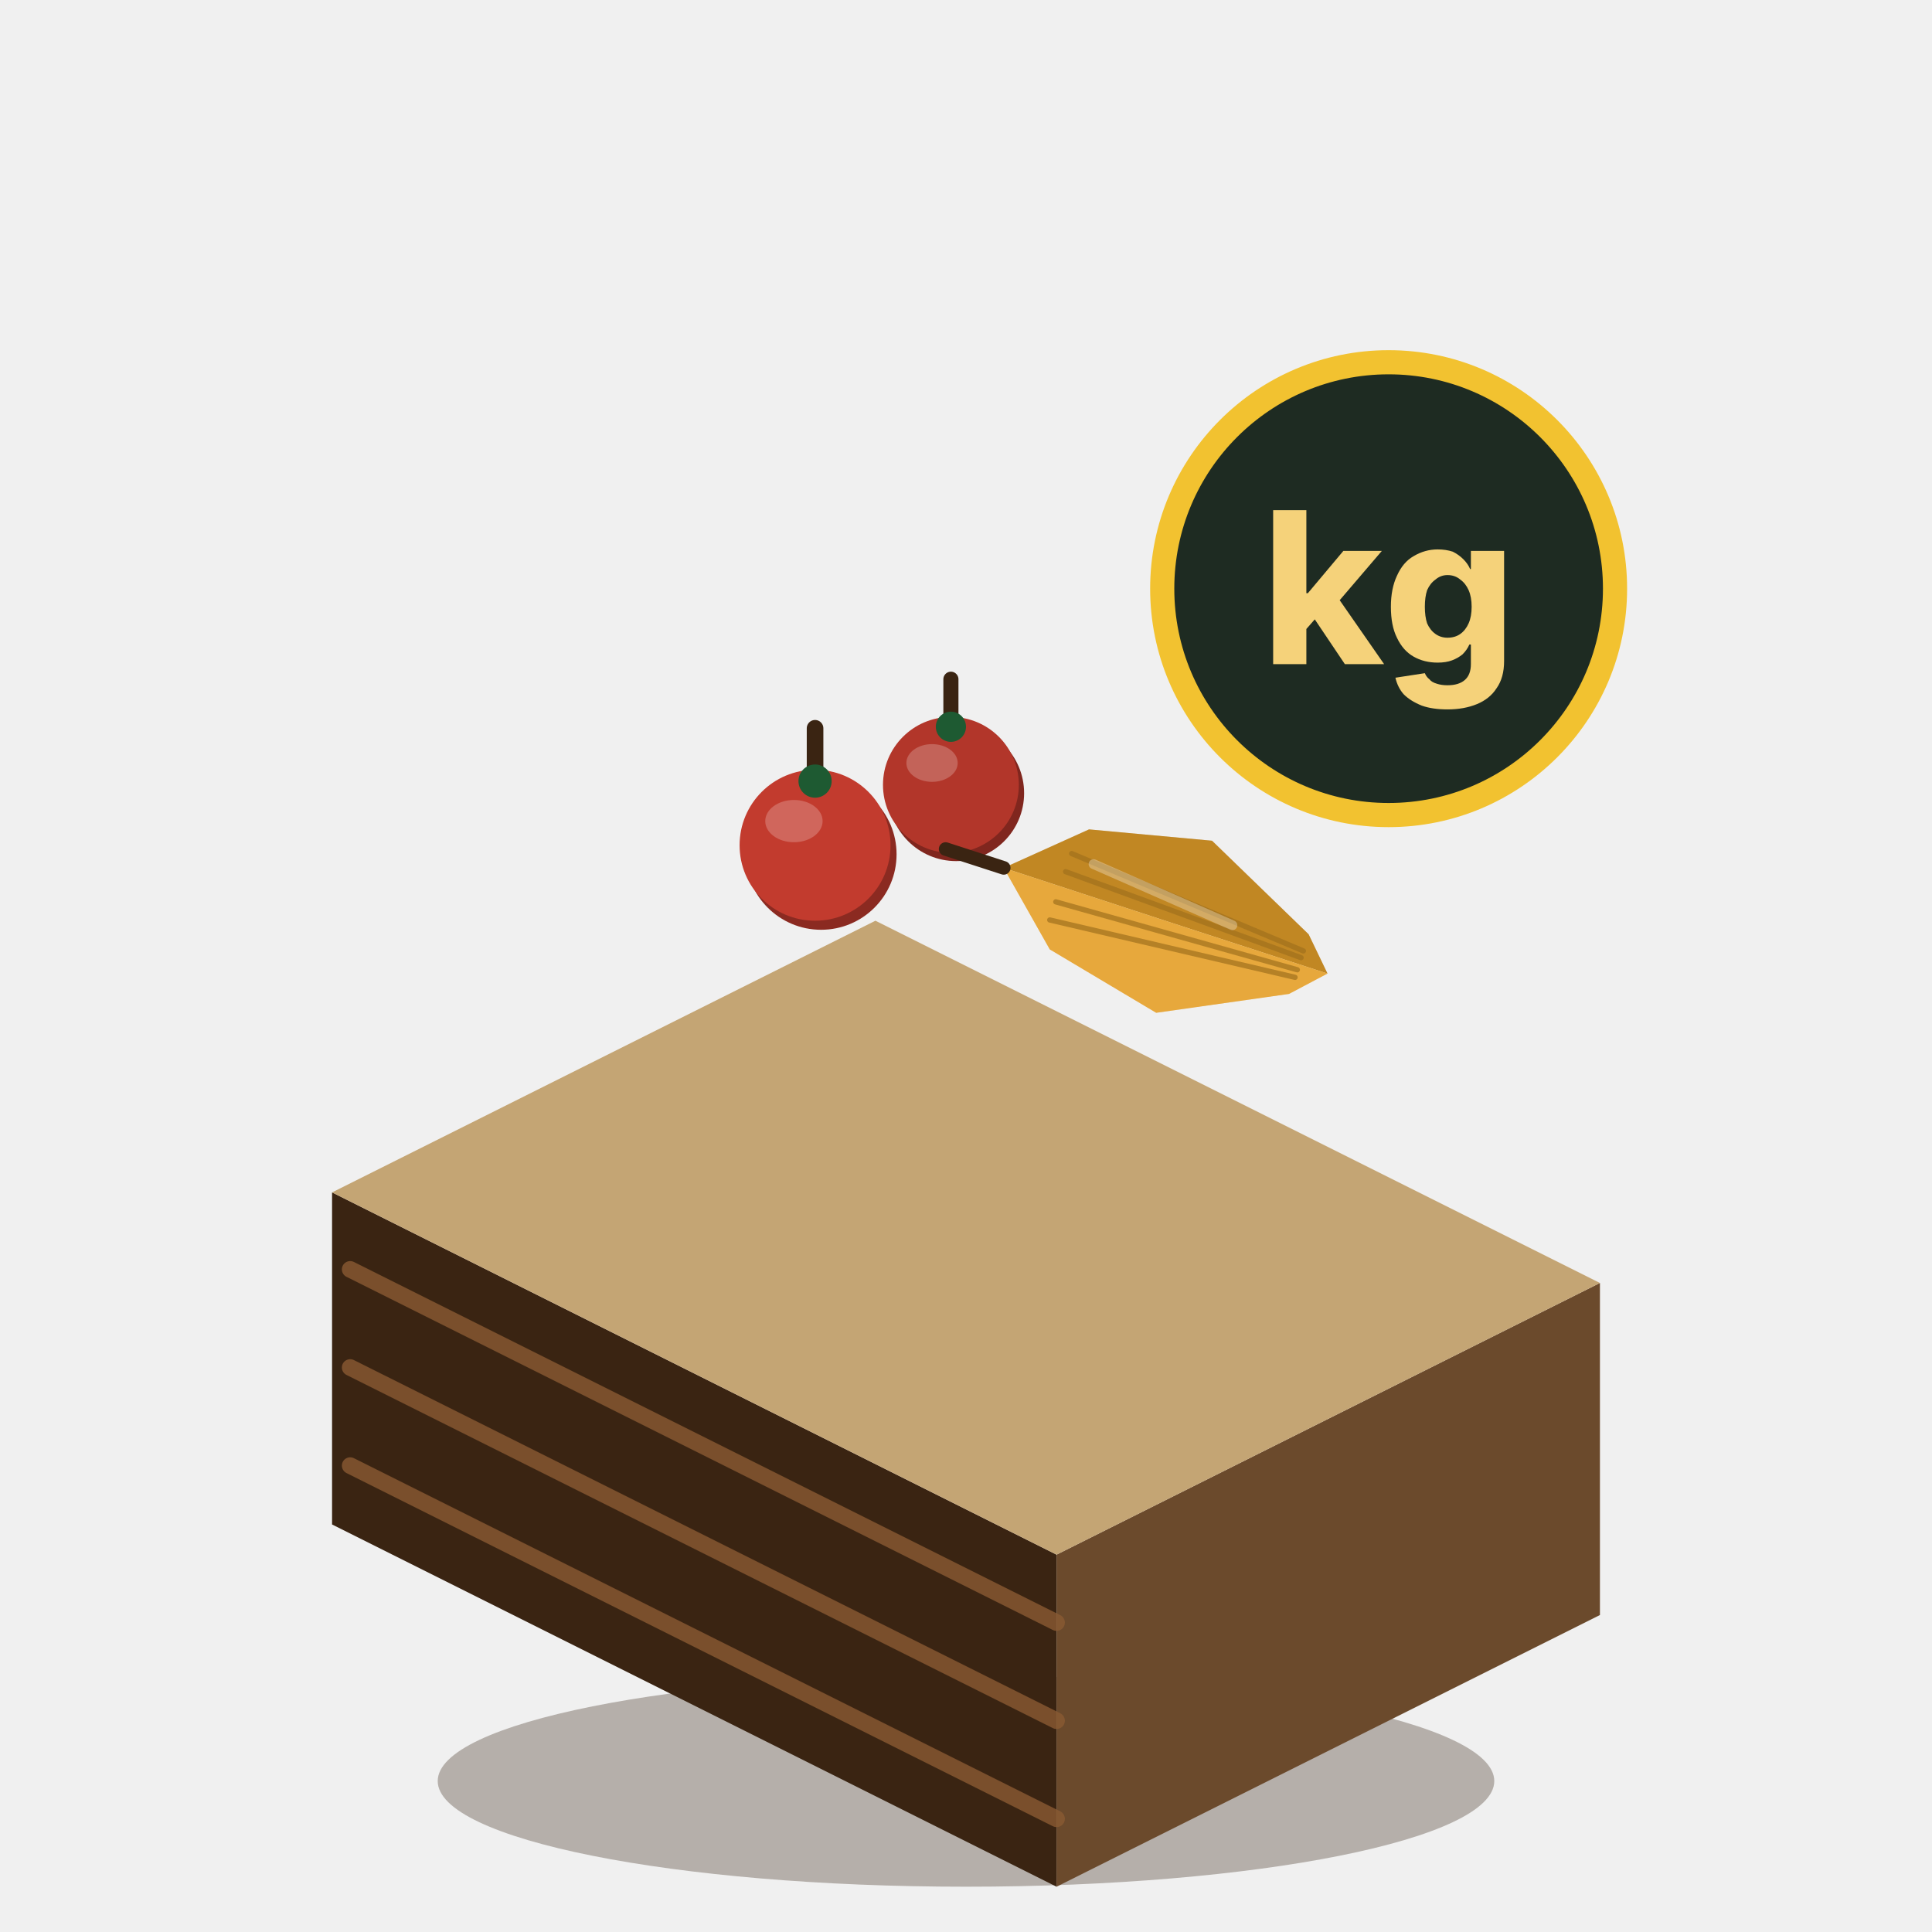
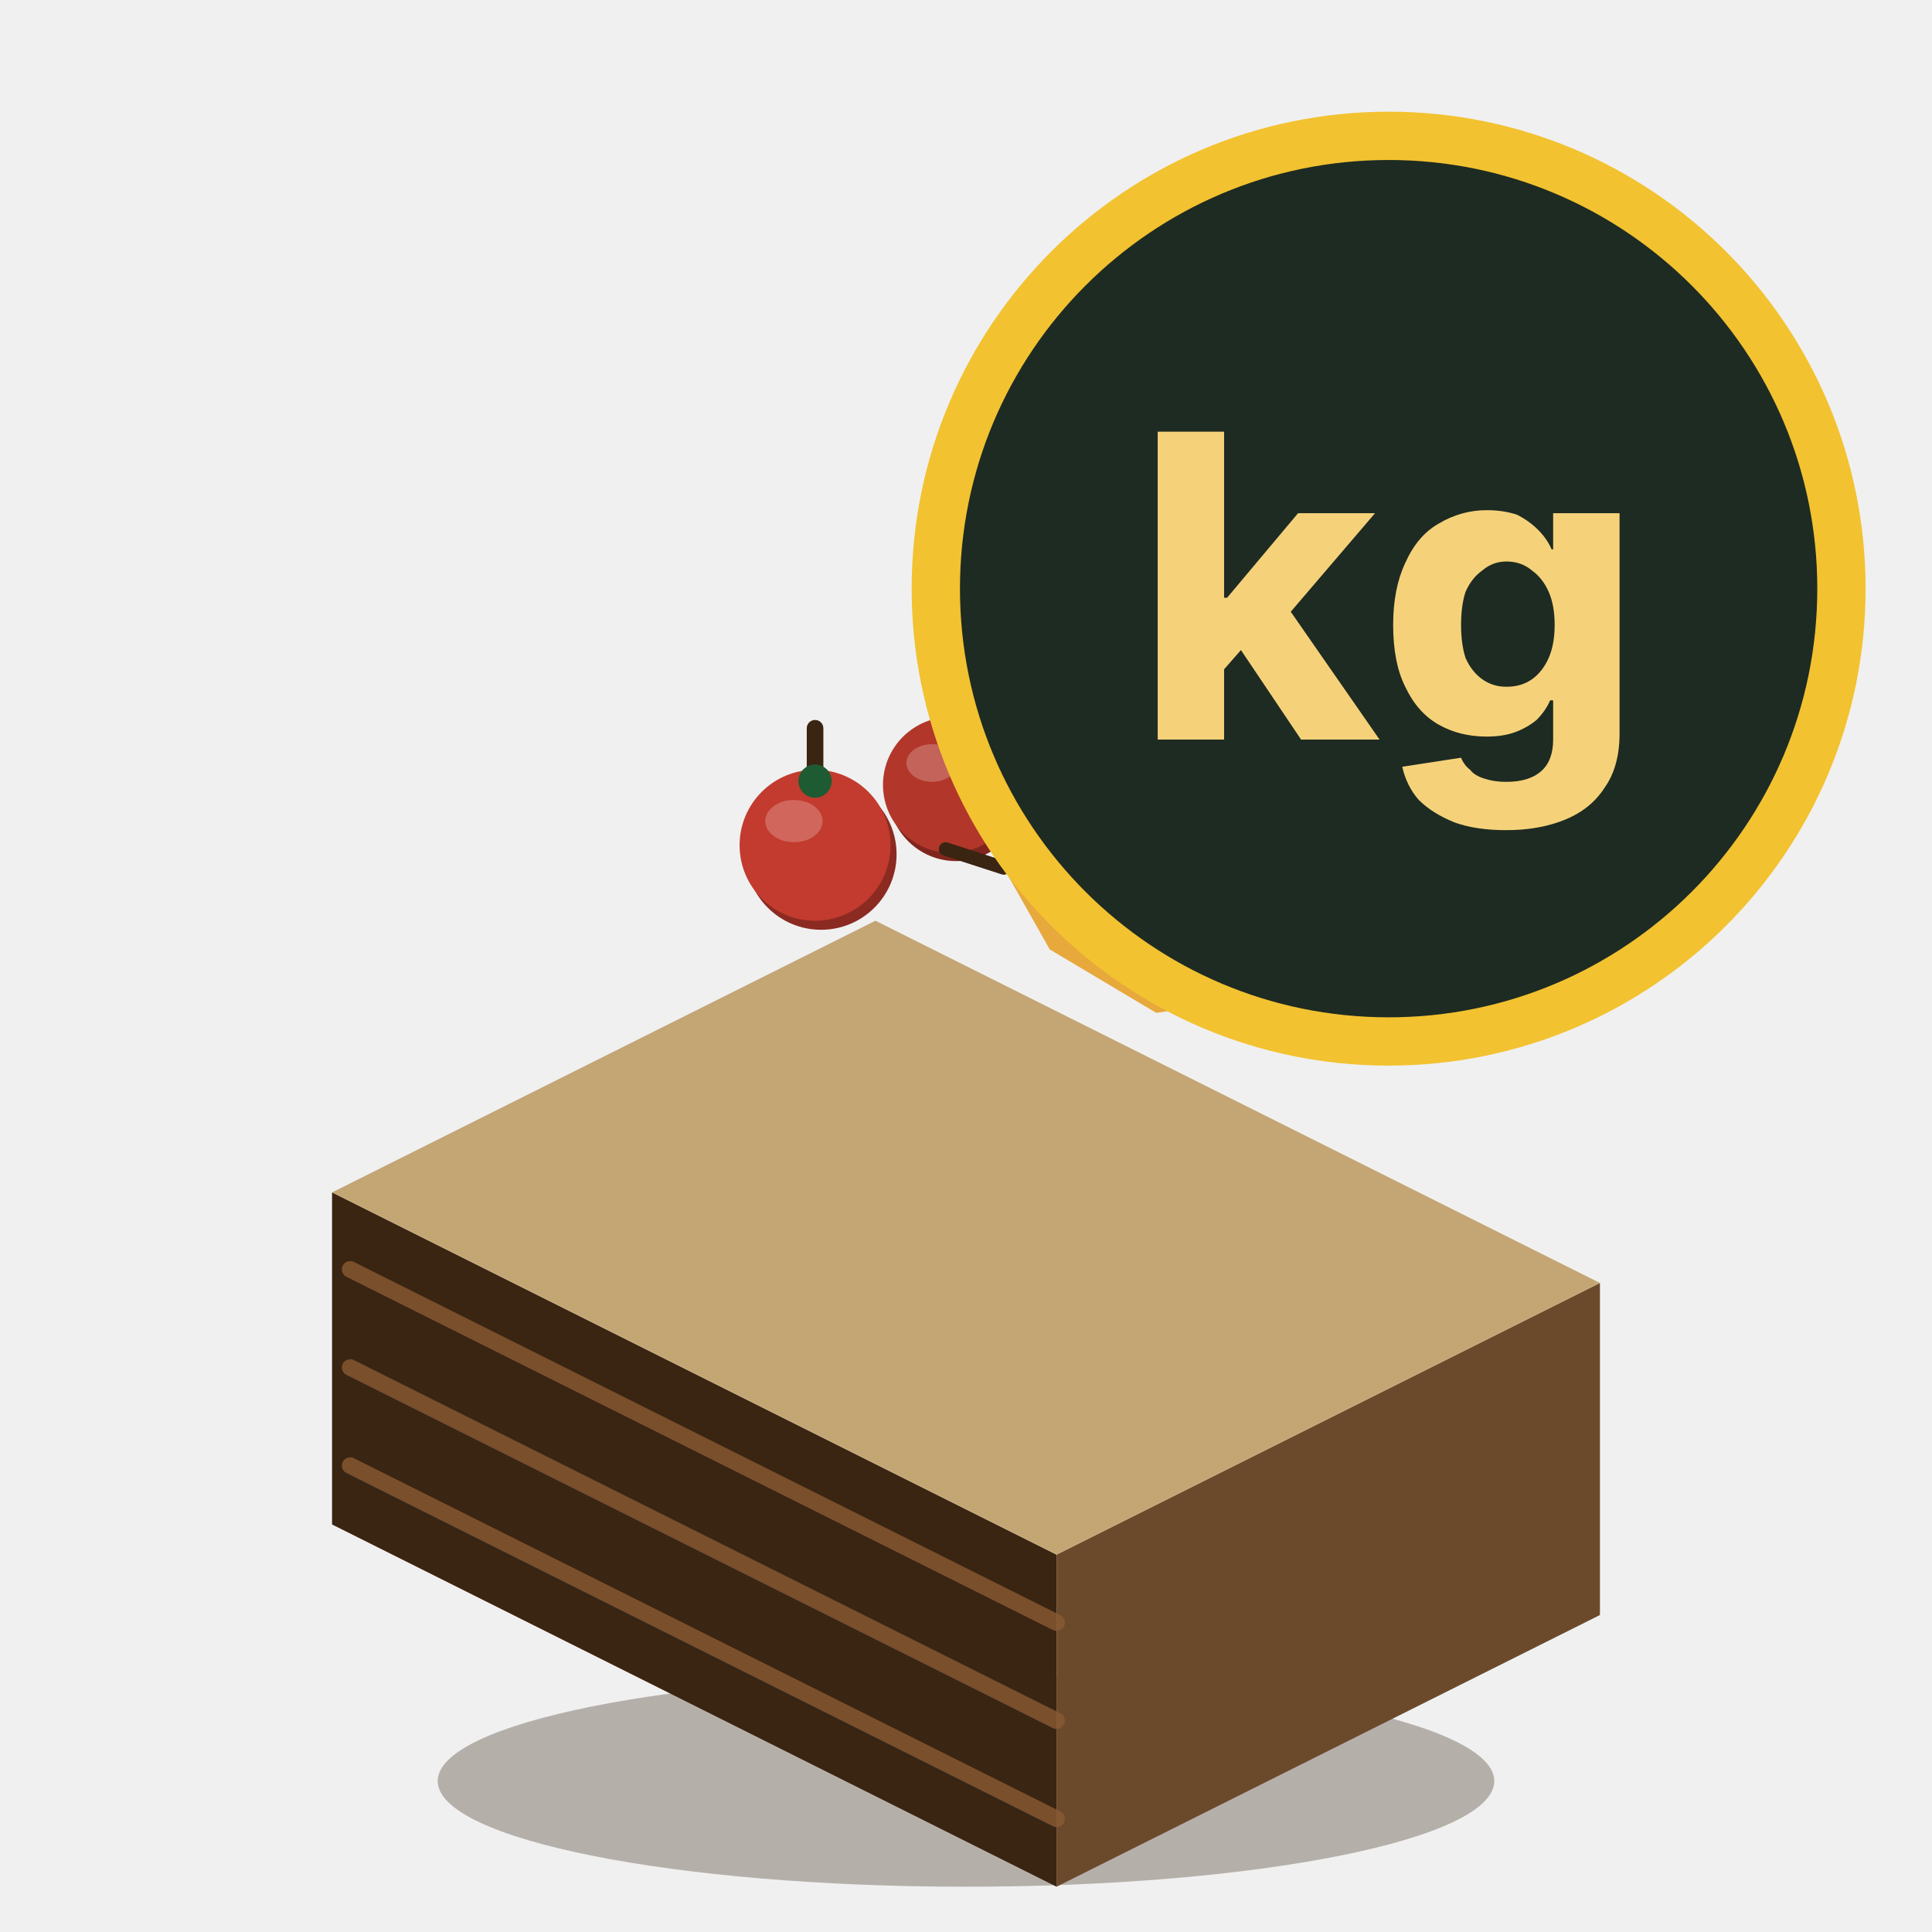
<svg xmlns="http://www.w3.org/2000/svg" viewBox="0 0 256 256" width="256" height="256">
  <ellipse cx="128" cy="236" rx="70" ry="14" fill="#2a1808" opacity="0.3" />
  <polygon points="44,158 44,202 140,250 140,206" fill="#3a2412" />
  <polygon points="212,170 212,214 140,250 140,206" fill="#6b4a2c" />
  <polygon points="116,122 212,170 140,206 44,158" fill="#c4a574" />
  <path d="M46.4,194.2 L140,241" fill="none" stroke="#8a5a32" stroke-width="2.2" stroke-linecap="round" stroke-linejoin="round" opacity="0.8" />
  <path d="M46.4,181.2 L140,228" fill="none" stroke="#8a5a32" stroke-width="2.2" stroke-linecap="round" stroke-linejoin="round" opacity="0.8" />
  <path d="M46.4,168.2 L140,215" fill="none" stroke="#8a5a32" stroke-width="2.2" stroke-linecap="round" stroke-linejoin="round" opacity="0.8" />
  <circle cx="108.8" cy="113.2" r="10" fill="#8b2a21" />
  <circle cx="108" cy="112" r="10" fill="#c23b2e" />
  <ellipse cx="105.2" cy="108.8" rx="3.8" ry="2.8" fill="#d37168" opacity="0.8" />
  <path d="M108,102 l0,-5.5" fill="none" stroke="#3a2412" stroke-width="2.2" stroke-linecap="round" stroke-linejoin="round" />
  <circle cx="108" cy="103.5" r="2.2" fill="#1e5a32" />
  <circle cx="126.7" cy="105.1" r="9" fill="#80261e" />
  <circle cx="126" cy="104" r="9" fill="#b2362a" />
  <ellipse cx="123.5" cy="101.1" rx="3.4" ry="2.5" fill="#c76e65" opacity="0.8" />
  <path d="M126,95 l0,-5" fill="none" stroke="#3a2412" stroke-width="2.0" stroke-linecap="round" stroke-linejoin="round" />
  <circle cx="126" cy="96.3" r="2.0" fill="#1e5a32" />
  <polygon points="133.0,115.0 144.3,109.9 160.6,111.4 173.4,123.8 175.9,129.0 155.0,122.2" fill="#b27c20" />
  <polygon points="133.0,115.0 155.0,122.2 175.9,129.0 170.8,131.7 153.2,134.2 139.1,125.8" fill="#e8ab43" />
  <polygon points="133.0,115.0 144.3,109.9 160.6,111.4 173.4,123.8 175.9,129.0 170.8,131.7 153.2,134.2 139.1,125.8" fill="#e5a02a" opacity="0.3" />
  <path d="M142,113.1 L172.7,126" fill="none" stroke="#a0701d" stroke-width="0.7" stroke-linecap="round" stroke-linejoin="round" opacity="0.7" />
  <path d="M141.2,115.5 L172.4,126.9" fill="none" stroke="#a0701d" stroke-width="0.7" stroke-linecap="round" stroke-linejoin="round" opacity="0.7" />
  <path d="M139.9,119.5 L171.9,128.5" fill="none" stroke="#a0701d" stroke-width="0.7" stroke-linecap="round" stroke-linejoin="round" opacity="0.7" />
  <path d="M139.1,121.9 L171.6,129.5" fill="none" stroke="#a0701d" stroke-width="0.7" stroke-linecap="round" stroke-linejoin="round" opacity="0.7" />
  <path d="M133,115 L125.3,112.5" fill="none" stroke="#3a2412" stroke-width="1.8" stroke-linecap="round" stroke-linejoin="round" />
  <path d="M144.9,114.5 L163.3,122.6" fill="none" stroke="#fff" stroke-width="1.3" stroke-linecap="round" stroke-linejoin="round" opacity="0.3" />
-   <circle cx="184" cy="78" r="30" fill="#1e2b22" opacity="1.0" />
-   <circle cx="184" cy="78" r="30" fill="none" stroke="#F2C230" stroke-width="3.2" />
-   <g>
-     <path d="M172.7 83.8V78.6H173.3L178.0 73.0H183.1L176.6 80.6H175.5ZM168.7 88V67.6H173.1V88ZM178.2 88 173.9 81.6 176.8 78.5 183.4 88Z" fill="#f5d27a" />
-     <path d="M191.8 94.0Q189.8 94.0 188.4 93.5Q186.9 92.9 186.0 92.0Q185.2 91.1 184.9 89.8L188.8 89.2Q189.0 89.7 189.4 90.0Q189.7 90.4 190.4 90.6Q191.0 90.8 191.8 90.8Q193.3 90.8 194.1 90.1Q194.9 89.4 194.9 88.0V85.4H194.7Q194.4 86.1 193.8 86.7Q193.2 87.2 192.4 87.5Q191.6 87.8 190.5 87.8Q188.7 87.8 187.3 87.0Q185.9 86.2 185.1 84.5Q184.3 82.9 184.3 80.4Q184.3 78.0 185.1 76.3Q185.9 74.5 187.3 73.7Q188.8 72.8 190.5 72.8Q191.6 72.8 192.5 73.1Q193.3 73.5 193.9 74.1Q194.5 74.7 194.8 75.4H194.9V73.0H199.3V87.6Q199.3 89.8 198.3 91.2Q197.4 92.6 195.7 93.3Q194.0 94.0 191.8 94.0ZM191.8 84.5Q192.8 84.5 193.5 84.0Q194.2 83.5 194.6 82.6Q195.0 81.7 195.0 80.4Q195.0 79.1 194.6 78.2Q194.2 77.3 193.5 76.8Q192.8 76.2 191.8 76.2Q190.9 76.2 190.2 76.8Q189.5 77.3 189.1 78.2Q188.8 79.1 188.8 80.4Q188.8 81.7 189.1 82.6Q189.5 83.5 190.2 84.0Q190.9 84.5 191.8 84.5Z" fill="#f5d27a" />
+   <g transform="translate(184 78) scale(2) translate(-184 -78)">
+     <circle cx="184" cy="78" r="30" fill="#1e2b22" opacity="1.0" />
+     <circle cx="184" cy="78" r="30" fill="none" stroke="#F2C230" stroke-width="3.2" />
+     <g>
+       <path d="M172.7 83.8V78.6H173.3L178.0 73.0H183.1L176.6 80.6H175.5ZM168.7 88V67.6H173.1V88ZM178.2 88 173.9 81.6 176.8 78.5 183.4 88Z" fill="#f5d27a" />
+       <path d="M191.8 94.0Q189.8 94.0 188.4 93.5Q186.9 92.9 186.0 92.0Q185.2 91.1 184.9 89.8L188.8 89.2Q189.0 89.7 189.4 90.0Q189.7 90.4 190.4 90.6Q191.0 90.8 191.8 90.8Q193.3 90.8 194.1 90.1Q194.9 89.4 194.9 88.0V85.4H194.7Q194.4 86.1 193.8 86.7Q193.2 87.2 192.4 87.5Q191.6 87.8 190.5 87.8Q188.7 87.8 187.3 87.0Q185.9 86.2 185.1 84.5Q184.3 82.9 184.3 80.4Q184.3 78.0 185.1 76.3Q185.9 74.5 187.3 73.7Q188.8 72.8 190.5 72.8Q191.6 72.8 192.5 73.1Q193.3 73.5 193.9 74.1Q194.5 74.7 194.8 75.4H194.9V73.0H199.3V87.6Q199.3 89.8 198.3 91.2Q197.4 92.6 195.7 93.3Q194.0 94.0 191.8 94.0ZM191.8 84.5Q192.8 84.5 193.5 84.0Q194.2 83.5 194.6 82.6Q195.0 81.7 195.0 80.4Q195.0 79.1 194.6 78.2Q194.2 77.3 193.5 76.8Q192.8 76.2 191.8 76.2Q190.9 76.2 190.2 76.8Q189.5 77.3 189.1 78.2Q188.8 79.1 188.8 80.4Q188.8 81.7 189.1 82.6Q189.5 83.5 190.2 84.0Q190.9 84.5 191.8 84.5Z" fill="#f5d27a" />
+     </g>
  </g>
</svg>
